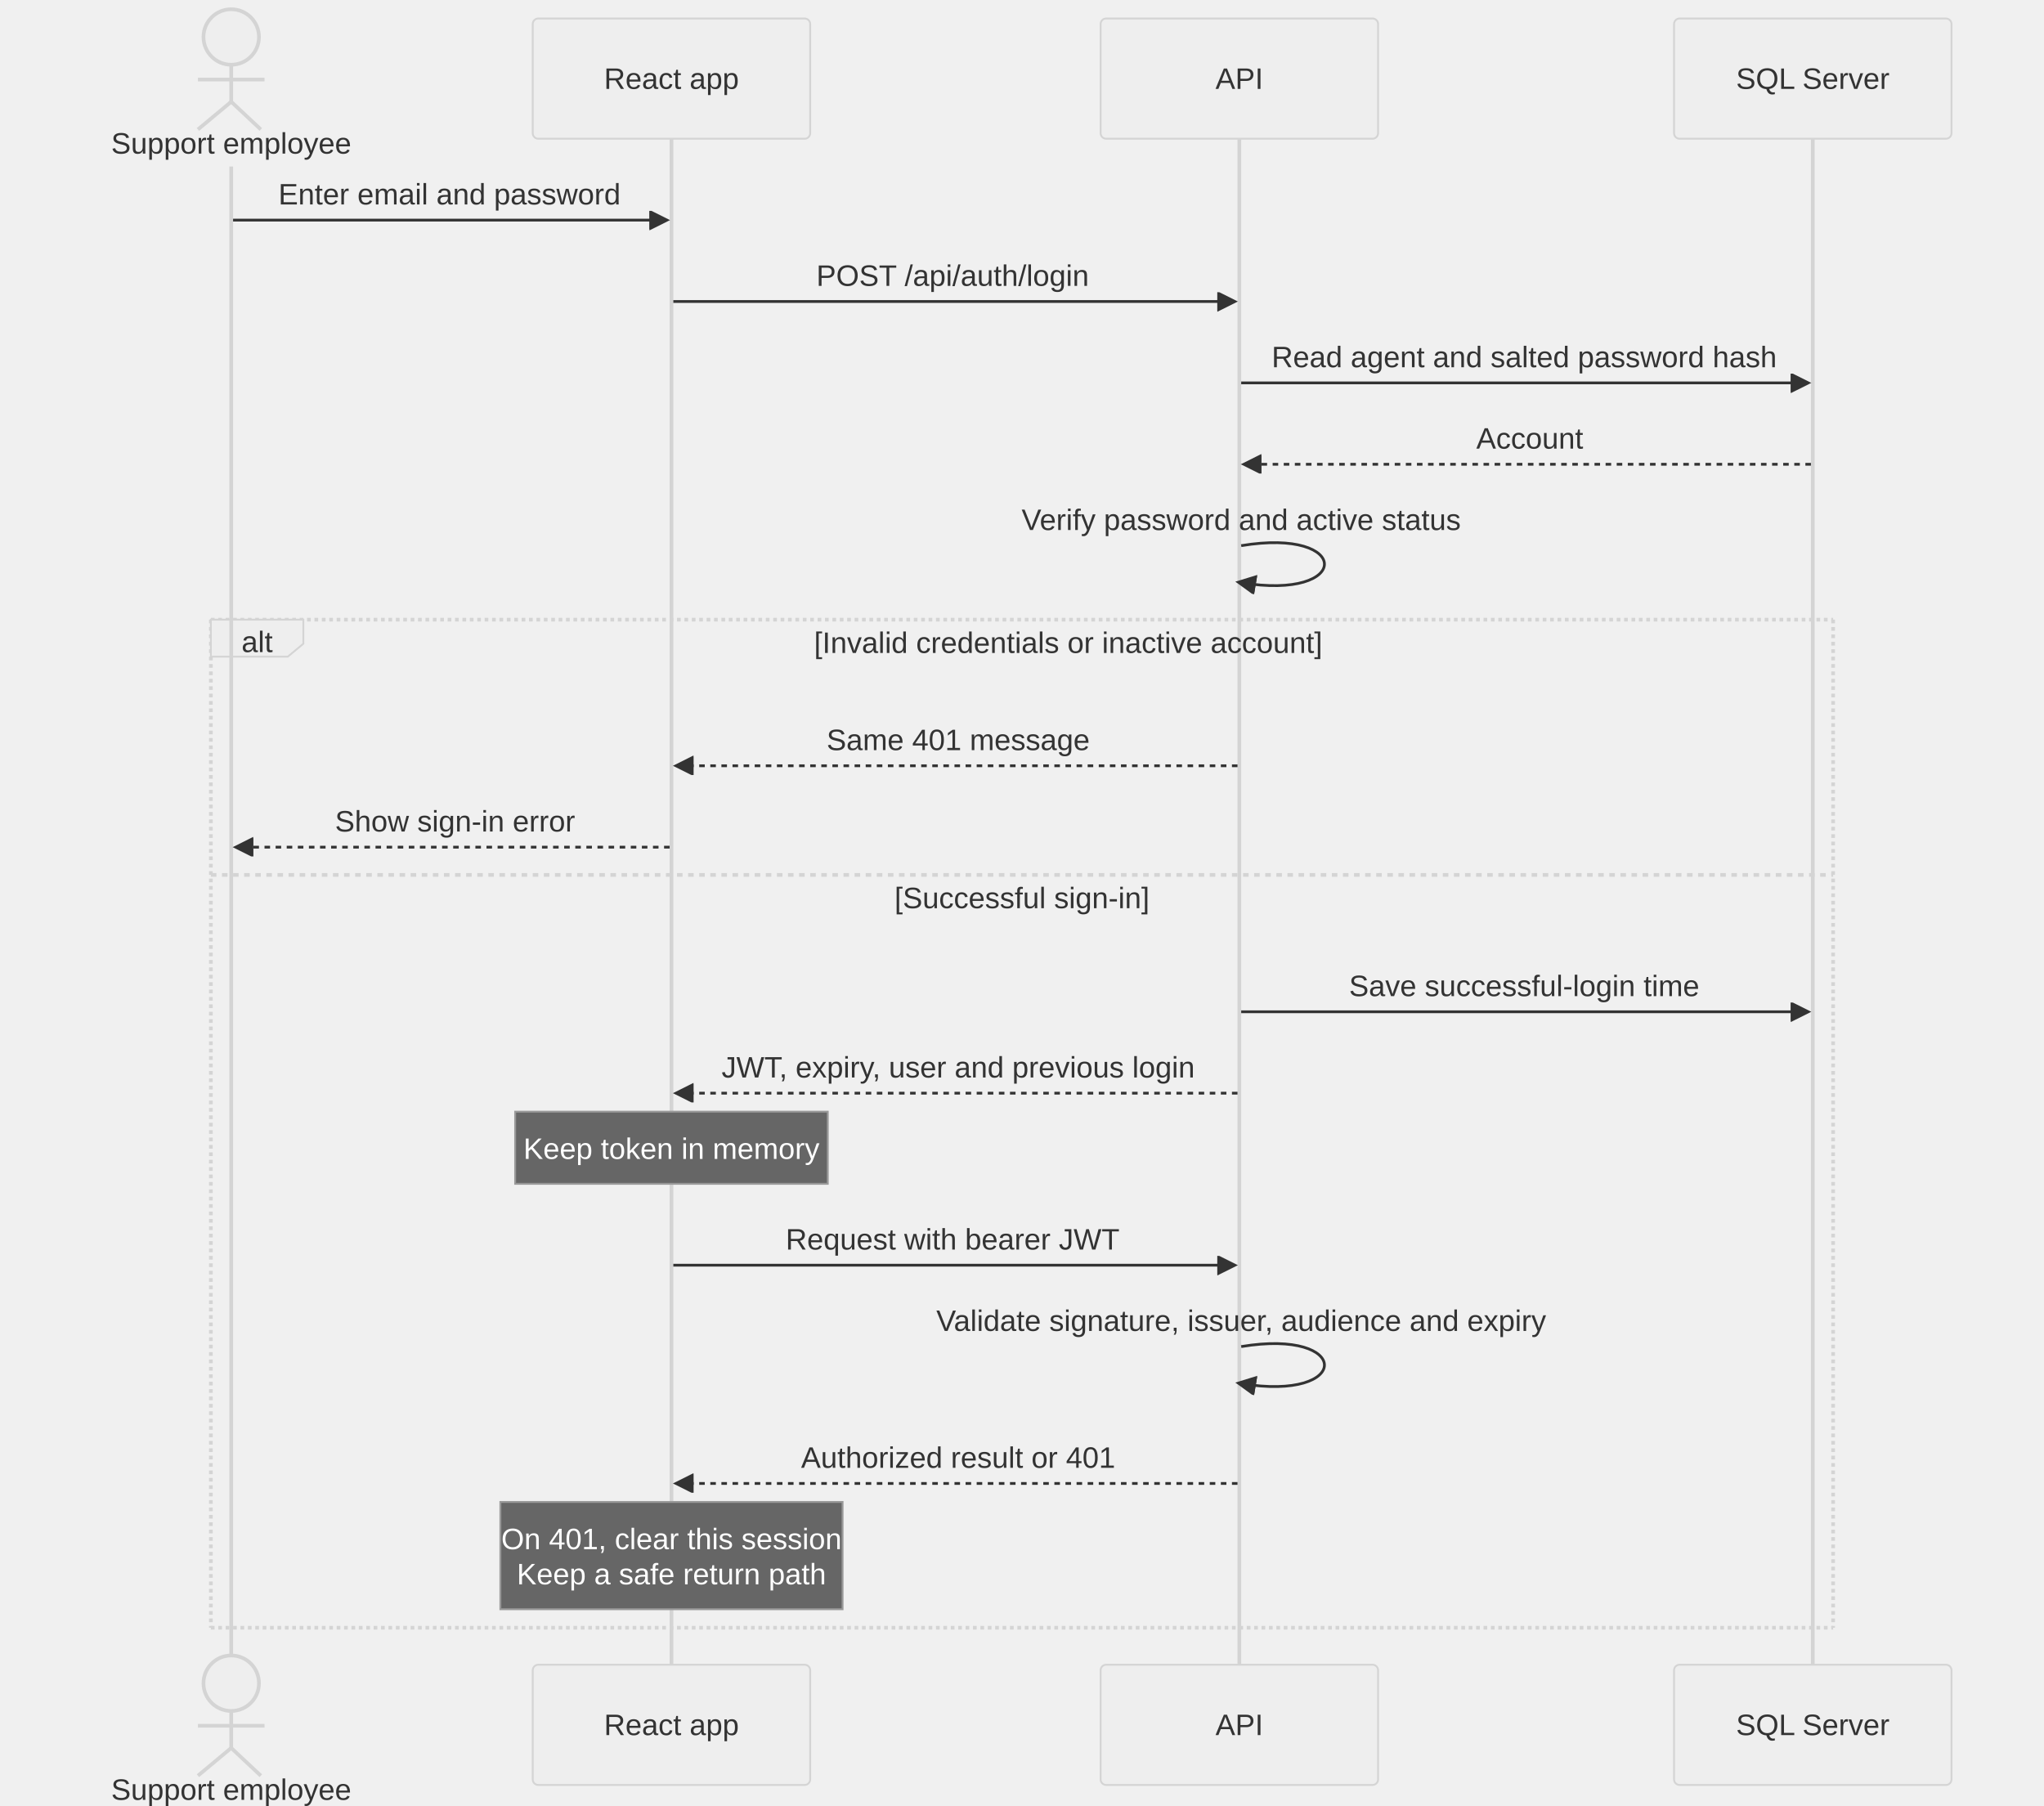
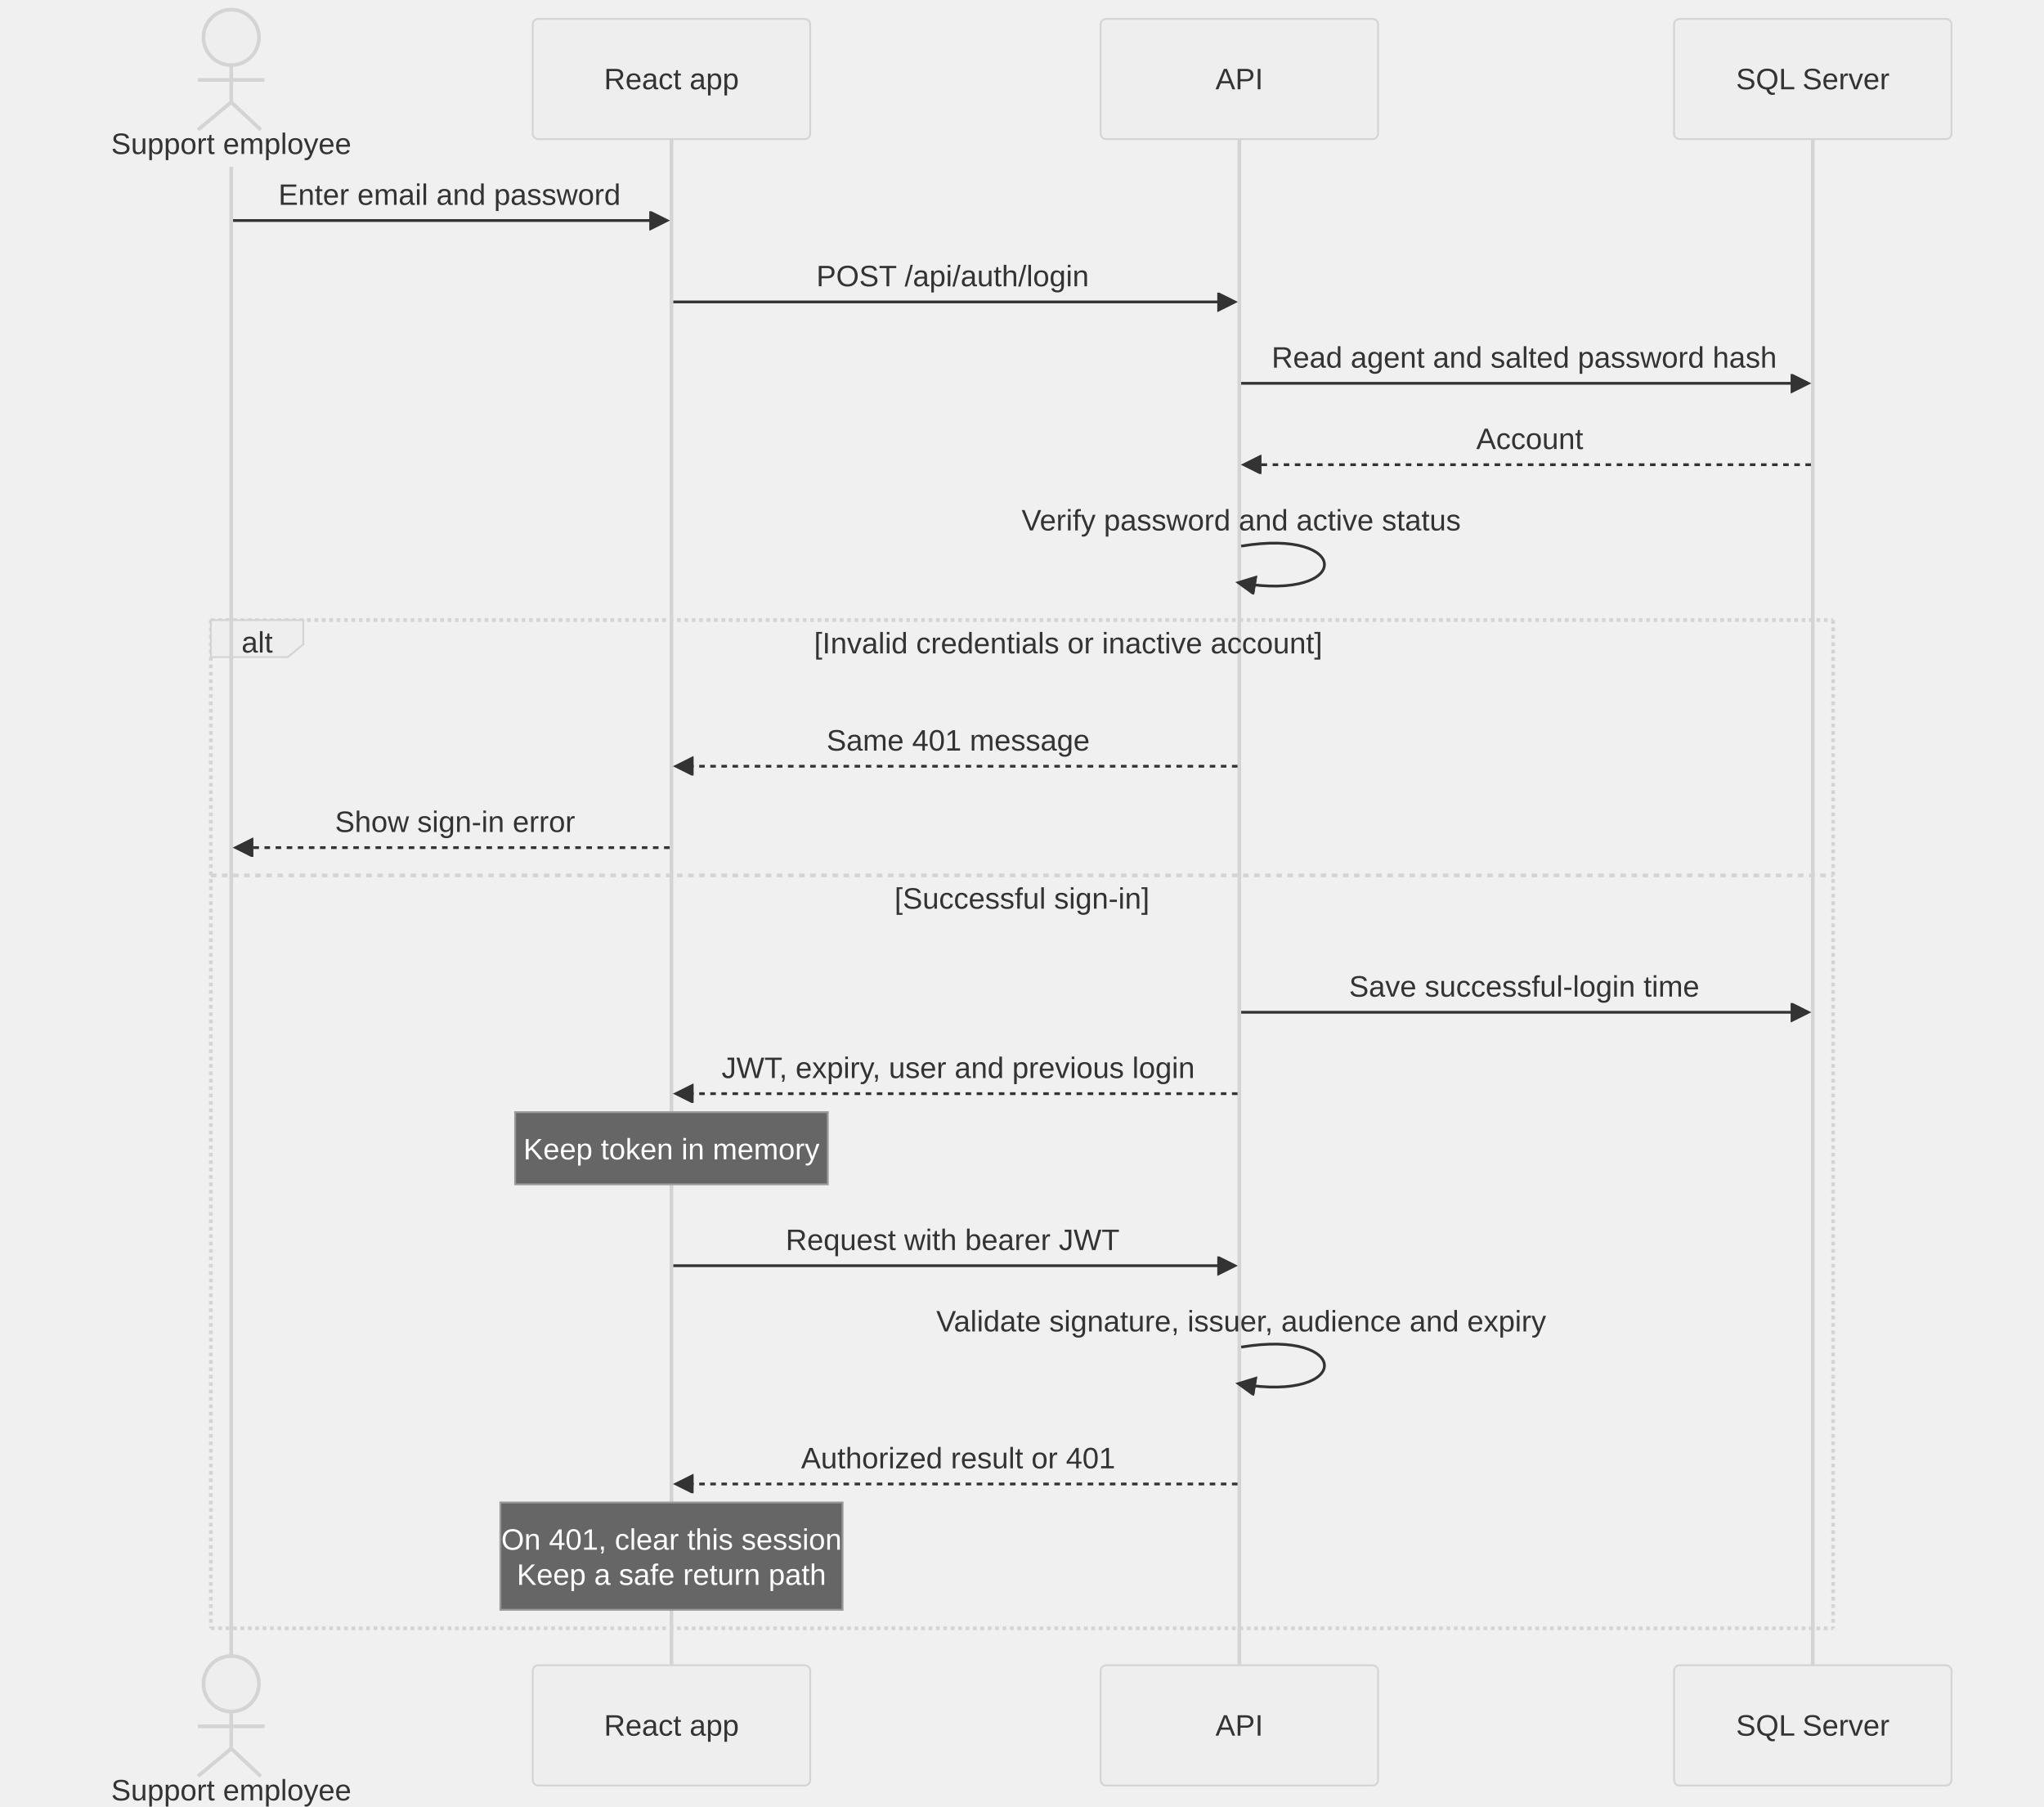
- <svg xmlns="http://www.w3.org/2000/svg" aria-roledescription="sequence" role="graphics-document document" viewBox="-50 -10 1105 976" style="max-width: 1105px;" width="100%" id="diagram1">
+ <svg xmlns="http://www.w3.org/2000/svg" aria-roledescription="sequence" role="graphics-document document" viewBox="-50 -10 1105 976" style="max-width: 1105px;" width="1100" height="972" id="diagram1">
  <g>
    <rect class="actor actor-bottom" ry="3" rx="3" name="DB" height="65" width="150" stroke="#666" fill="#eaeaea" y="890" x="855" />
    <text style="text-anchor: middle; font-size: 16px; font-weight: 400;" class="actor" alignment-baseline="central" dominant-baseline="central" y="922.5" x="930">
      <tspan dy="0" x="930">SQL Server</tspan>
    </text>
  </g>
  <g>
    <rect class="actor actor-bottom" ry="3" rx="3" name="API" height="65" width="150" stroke="#666" fill="#eaeaea" y="890" x="545" />
    <text style="text-anchor: middle; font-size: 16px; font-weight: 400;" class="actor" alignment-baseline="central" dominant-baseline="central" y="922.5" x="620">
      <tspan dy="0" x="620">API</tspan>
    </text>
  </g>
  <g>
    <rect class="actor actor-bottom" ry="3" rx="3" name="Web" height="65" width="150" stroke="#666" fill="#eaeaea" y="890" x="238" />
    <text style="text-anchor: middle; font-size: 16px; font-weight: 400;" class="actor" alignment-baseline="central" dominant-baseline="central" y="922.5" x="313">
      <tspan dy="0" x="313">React app</tspan>
    </text>
  </g>
  <g>
    <line stroke="#999" stroke-width="0.5px" class="200" y2="890" x2="930" y1="5" x1="930" id="actor3" />
    <g id="root-3">
      <rect class="actor actor-top" ry="3" rx="3" name="DB" height="65" width="150" stroke="#666" fill="#eaeaea" y="0" x="855" />
      <text style="text-anchor: middle; font-size: 16px; font-weight: 400;" class="actor" alignment-baseline="central" dominant-baseline="central" y="32.5" x="930">
        <tspan dy="0" x="930">SQL Server</tspan>
      </text>
    </g>
  </g>
  <g>
    <line stroke="#999" stroke-width="0.5px" class="200" y2="890" x2="620" y1="5" x1="620" id="actor2" />
    <g id="root-2">
      <rect class="actor actor-top" ry="3" rx="3" name="API" height="65" width="150" stroke="#666" fill="#eaeaea" y="0" x="545" />
      <text style="text-anchor: middle; font-size: 16px; font-weight: 400;" class="actor" alignment-baseline="central" dominant-baseline="central" y="32.5" x="620">
        <tspan dy="0" x="620">API</tspan>
      </text>
    </g>
  </g>
  <g>
    <line stroke="#999" stroke-width="0.5px" class="200" y2="890" x2="313" y1="5" x1="313" id="actor1" />
    <g id="root-1">
      <rect class="actor actor-top" ry="3" rx="3" name="Web" height="65" width="150" stroke="#666" fill="#eaeaea" y="0" x="238" />
      <text style="text-anchor: middle; font-size: 16px; font-weight: 400;" class="actor" alignment-baseline="central" dominant-baseline="central" y="32.5" x="313">
        <tspan dy="0" x="313">React app</tspan>
      </text>
    </g>
  </g>
  <style>#diagram1{font-family:"trebuchet ms",verdana,arial,sans-serif;font-size:16px;fill:#000000;}#diagram1 .error-icon{fill:#552222;}#diagram1 .error-text{fill:#552222;stroke:#552222;}#diagram1 .edge-thickness-normal{stroke-width:2px;}#diagram1 .edge-thickness-thick{stroke-width:3.5px;}#diagram1 .edge-pattern-solid{stroke-dasharray:0;}#diagram1 .edge-pattern-dashed{stroke-dasharray:3;}#diagram1 .edge-pattern-dotted{stroke-dasharray:2;}#diagram1 .marker{fill:#666;stroke:#666;}#diagram1 .marker.cross{stroke:#666;}#diagram1 svg{font-family:"trebuchet ms",verdana,arial,sans-serif;font-size:16px;}#diagram1 .actor{stroke:hsl(0, 0%, 83%);fill:#eee;}#diagram1 text.actor&gt;tspan{fill:#333;stroke:none;}#diagram1 .actor-line{stroke:#666;}#diagram1 .messageLine0{stroke-width:1.5;stroke-dasharray:none;stroke:#333;}#diagram1 .messageLine1{stroke-width:1.5;stroke-dasharray:2,2;stroke:#333;}#diagram1 #arrowhead path{fill:#333;stroke:#333;}#diagram1 .sequenceNumber{fill:white;}#diagram1 #sequencenumber{fill:#333;}#diagram1 #crosshead path{fill:#333;stroke:#333;}#diagram1 .messageText{fill:#333;stroke:none;}#diagram1 .labelBox{stroke:hsl(0, 0%, 83%);fill:#eee;}#diagram1 .labelText,#diagram1 .labelText&gt;tspan{fill:#333;stroke:none;}#diagram1 .loopText,#diagram1 .loopText&gt;tspan{fill:#333;stroke:none;}#diagram1 .loopLine{stroke-width:2px;stroke-dasharray:2,2;stroke:hsl(0, 0%, 83%);fill:hsl(0, 0%, 83%);}#diagram1 .note{stroke:#999;fill:#666;}#diagram1 .noteText,#diagram1 .noteText&gt;tspan{fill:#fff;stroke:none;}#diagram1 .activation0{fill:#f4f4f4;stroke:#666;}#diagram1 .activation1{fill:#f4f4f4;stroke:#666;}#diagram1 .activation2{fill:#f4f4f4;stroke:#666;}#diagram1 .actorPopupMenu{position:absolute;}#diagram1 .actorPopupMenuPanel{position:absolute;fill:#eee;box-shadow:0px 8px 16px 0px rgba(0,0,0,0.2);filter:drop-shadow(3px 5px 2px rgb(0 0 0 / 0.4));}#diagram1 .actor-man line{stroke:hsl(0, 0%, 83%);fill:#eee;}#diagram1 .actor-man circle,#diagram1 line{stroke:hsl(0, 0%, 83%);fill:#eee;stroke-width:2px;}#diagram1 :root{--mermaid-font-family:"trebuchet ms",verdana,arial,sans-serif;}</style>
  <g />
  <defs>
    <symbol height="24" width="24" id="computer">
      <path d="M2 2v13h20v-13h-20zm18 11h-16v-9h16v9zm-10.228 6l.466-1h3.524l.467 1h-4.457zm14.228 3h-24l2-6h2.104l-1.33 4h18.45l-1.297-4h2.073l2 6zm-5-10h-14v-7h14v7z" transform="scale(.5)" />
    </symbol>
  </defs>
  <defs>
    <symbol clip-rule="evenodd" fill-rule="evenodd" id="database">
      <path d="M12.258.001l.256.004.255.005.253.008.251.01.249.012.247.015.246.016.242.019.241.02.239.023.236.024.233.027.231.028.229.031.225.032.223.034.22.036.217.038.214.04.211.041.208.043.205.045.201.046.198.048.194.05.191.051.187.053.183.054.18.056.175.057.172.059.168.06.163.061.16.063.155.064.15.066.074.033.073.033.071.034.07.034.069.035.068.035.067.035.066.035.064.036.064.036.062.036.06.036.06.037.058.037.058.037.055.038.055.038.053.038.052.038.051.039.05.039.048.039.047.039.045.04.044.04.043.04.041.04.04.041.039.041.037.041.036.041.034.041.033.042.032.042.03.042.029.042.027.042.026.043.024.043.023.043.021.043.02.043.018.044.017.043.015.044.013.044.012.044.011.045.009.044.007.045.006.045.004.045.002.045.001.045v17l-.001.045-.002.045-.004.045-.006.045-.007.045-.009.044-.011.045-.012.044-.013.044-.015.044-.017.043-.018.044-.02.043-.021.043-.023.043-.024.043-.026.043-.027.042-.029.042-.03.042-.032.042-.033.042-.034.041-.036.041-.037.041-.039.041-.04.041-.041.04-.043.04-.044.04-.045.04-.047.039-.048.039-.05.039-.051.039-.052.038-.053.038-.055.038-.055.038-.058.037-.058.037-.06.037-.06.036-.062.036-.064.036-.064.036-.066.035-.067.035-.068.035-.069.035-.07.034-.071.034-.073.033-.074.033-.15.066-.155.064-.16.063-.163.061-.168.06-.172.059-.175.057-.18.056-.183.054-.187.053-.191.051-.194.05-.198.048-.201.046-.205.045-.208.043-.211.041-.214.04-.217.038-.22.036-.223.034-.225.032-.229.031-.231.028-.233.027-.236.024-.239.023-.241.02-.242.019-.246.016-.247.015-.249.012-.251.01-.253.008-.255.005-.256.004-.258.001-.258-.001-.256-.004-.255-.005-.253-.008-.251-.01-.249-.012-.247-.015-.245-.016-.243-.019-.241-.02-.238-.023-.236-.024-.234-.027-.231-.028-.228-.031-.226-.032-.223-.034-.22-.036-.217-.038-.214-.04-.211-.041-.208-.043-.204-.045-.201-.046-.198-.048-.195-.05-.19-.051-.187-.053-.184-.054-.179-.056-.176-.057-.172-.059-.167-.06-.164-.061-.159-.063-.155-.064-.151-.066-.074-.033-.072-.033-.072-.034-.07-.034-.069-.035-.068-.035-.067-.035-.066-.035-.064-.036-.063-.036-.062-.036-.061-.036-.06-.037-.058-.037-.057-.037-.056-.038-.055-.038-.053-.038-.052-.038-.051-.039-.049-.039-.049-.039-.046-.039-.046-.04-.044-.04-.043-.04-.041-.04-.04-.041-.039-.041-.037-.041-.036-.041-.034-.041-.033-.042-.032-.042-.03-.042-.029-.042-.027-.042-.026-.043-.024-.043-.023-.043-.021-.043-.02-.043-.018-.044-.017-.043-.015-.044-.013-.044-.012-.044-.011-.045-.009-.044-.007-.045-.006-.045-.004-.045-.002-.045-.001-.045v-17l.001-.045.002-.045.004-.045.006-.045.007-.045.009-.044.011-.045.012-.044.013-.044.015-.044.017-.043.018-.044.02-.043.021-.043.023-.043.024-.043.026-.043.027-.042.029-.042.03-.042.032-.042.033-.042.034-.041.036-.041.037-.041.039-.041.04-.041.041-.04.043-.04.044-.04.046-.04.046-.039.049-.039.049-.039.051-.039.052-.038.053-.038.055-.038.056-.038.057-.037.058-.037.06-.037.061-.036.062-.036.063-.036.064-.036.066-.035.067-.035.068-.035.069-.035.07-.034.072-.034.072-.033.074-.033.151-.066.155-.064.159-.063.164-.061.167-.06.172-.059.176-.057.179-.056.184-.054.187-.053.19-.051.195-.05.198-.048.201-.046.204-.045.208-.043.211-.041.214-.04.217-.038.22-.036.223-.034.226-.032.228-.031.231-.028.234-.027.236-.024.238-.023.241-.02.243-.019.245-.016.247-.015.249-.012.251-.01.253-.008.255-.005.256-.004.258-.001.258.001zm-9.258 20.499v.01l.001.021.003.021.004.022.005.021.006.022.007.022.009.023.01.022.011.023.012.023.013.023.015.023.016.024.017.023.018.024.019.024.021.024.022.025.023.024.024.025.052.049.056.05.061.051.066.051.07.051.075.051.079.052.084.052.088.052.092.052.097.052.102.051.105.052.11.052.114.051.119.051.123.051.127.05.131.05.135.05.139.048.144.049.147.047.152.047.155.047.16.045.163.045.167.043.171.043.176.041.178.041.183.039.187.039.19.037.194.035.197.035.202.033.204.031.209.03.212.029.216.027.219.025.222.024.226.021.23.02.233.018.236.016.24.015.243.012.246.01.249.008.253.005.256.004.259.001.26-.001.257-.004.254-.005.25-.008.247-.011.244-.012.241-.014.237-.016.233-.018.231-.021.226-.021.224-.024.22-.026.216-.027.212-.028.21-.031.205-.031.202-.034.198-.034.194-.036.191-.037.187-.039.183-.04.179-.04.175-.042.172-.043.168-.044.163-.045.16-.046.155-.046.152-.047.148-.048.143-.049.139-.049.136-.05.131-.05.126-.05.123-.051.118-.052.114-.051.11-.052.106-.052.101-.052.096-.052.092-.052.088-.053.083-.051.079-.052.074-.052.07-.051.065-.051.06-.051.056-.05.051-.05.023-.024.023-.025.021-.024.02-.024.019-.024.018-.024.017-.024.015-.023.014-.024.013-.023.012-.023.01-.023.01-.022.008-.022.006-.022.006-.022.004-.022.004-.021.001-.021.001-.021v-4.127l-.077.055-.08.053-.083.054-.085.053-.087.052-.09.052-.093.051-.095.05-.097.05-.1.049-.102.049-.105.048-.106.047-.109.047-.111.046-.114.045-.115.045-.118.044-.12.043-.122.042-.124.042-.126.041-.128.04-.13.04-.132.038-.134.038-.135.037-.138.037-.139.035-.142.035-.143.034-.144.033-.147.032-.148.031-.15.03-.151.03-.153.029-.154.027-.156.027-.158.026-.159.025-.161.024-.162.023-.163.022-.165.021-.166.02-.167.019-.169.018-.169.017-.171.016-.173.015-.173.014-.175.013-.175.012-.177.011-.178.01-.179.008-.179.008-.181.006-.182.005-.182.004-.184.003-.184.002h-.37l-.184-.002-.184-.003-.182-.004-.182-.005-.181-.006-.179-.008-.179-.008-.178-.01-.176-.011-.176-.012-.175-.013-.173-.014-.172-.015-.171-.016-.17-.017-.169-.018-.167-.019-.166-.02-.165-.021-.163-.022-.162-.023-.161-.024-.159-.025-.157-.026-.156-.027-.155-.027-.153-.029-.151-.03-.15-.03-.148-.031-.146-.032-.145-.033-.143-.034-.141-.035-.14-.035-.137-.037-.136-.037-.134-.038-.132-.038-.13-.04-.128-.04-.126-.041-.124-.042-.122-.042-.12-.044-.117-.043-.116-.045-.113-.045-.112-.046-.109-.047-.106-.047-.105-.048-.102-.049-.1-.049-.097-.05-.095-.05-.093-.052-.09-.051-.087-.052-.085-.053-.083-.054-.08-.054-.077-.054v4.127zm0-5.654v.011l.001.021.003.021.004.021.005.022.006.022.007.022.009.022.01.022.011.023.012.023.013.023.015.024.016.023.017.024.018.024.019.024.021.024.022.024.023.025.024.024.052.05.056.05.061.05.066.051.07.051.075.052.079.051.084.052.088.052.092.052.097.052.102.052.105.052.11.051.114.051.119.052.123.05.127.051.131.05.135.049.139.049.144.048.147.048.152.047.155.046.16.045.163.045.167.044.171.042.176.042.178.04.183.04.187.038.19.037.194.036.197.034.202.033.204.032.209.03.212.028.216.027.219.025.222.024.226.022.23.02.233.018.236.016.24.014.243.012.246.01.249.008.253.006.256.003.259.001.26-.001.257-.003.254-.006.25-.008.247-.01.244-.012.241-.015.237-.016.233-.018.231-.02.226-.022.224-.024.22-.025.216-.027.212-.029.21-.03.205-.032.202-.033.198-.035.194-.036.191-.037.187-.039.183-.039.179-.041.175-.042.172-.043.168-.044.163-.045.16-.045.155-.047.152-.047.148-.048.143-.048.139-.05.136-.049.131-.05.126-.051.123-.051.118-.051.114-.052.11-.052.106-.052.101-.052.096-.052.092-.052.088-.052.083-.052.079-.052.074-.051.07-.052.065-.051.06-.05.056-.051.051-.049.023-.025.023-.024.021-.025.02-.024.019-.024.018-.024.017-.024.015-.023.014-.023.013-.024.012-.022.01-.023.01-.023.008-.022.006-.022.006-.022.004-.021.004-.022.001-.021.001-.021v-4.139l-.077.054-.08.054-.083.054-.085.052-.087.053-.09.051-.093.051-.095.051-.097.05-.1.049-.102.049-.105.048-.106.047-.109.047-.111.046-.114.045-.115.044-.118.044-.12.044-.122.042-.124.042-.126.041-.128.04-.13.039-.132.039-.134.038-.135.037-.138.036-.139.036-.142.035-.143.033-.144.033-.147.033-.148.031-.15.03-.151.03-.153.028-.154.028-.156.027-.158.026-.159.025-.161.024-.162.023-.163.022-.165.021-.166.02-.167.019-.169.018-.169.017-.171.016-.173.015-.173.014-.175.013-.175.012-.177.011-.178.009-.179.009-.179.007-.181.007-.182.005-.182.004-.184.003-.184.002h-.37l-.184-.002-.184-.003-.182-.004-.182-.005-.181-.007-.179-.007-.179-.009-.178-.009-.176-.011-.176-.012-.175-.013-.173-.014-.172-.015-.171-.016-.17-.017-.169-.018-.167-.019-.166-.02-.165-.021-.163-.022-.162-.023-.161-.024-.159-.025-.157-.026-.156-.027-.155-.028-.153-.028-.151-.03-.15-.03-.148-.031-.146-.033-.145-.033-.143-.033-.141-.035-.14-.036-.137-.036-.136-.037-.134-.038-.132-.039-.13-.039-.128-.04-.126-.041-.124-.042-.122-.043-.12-.043-.117-.044-.116-.044-.113-.046-.112-.046-.109-.046-.106-.047-.105-.048-.102-.049-.1-.049-.097-.05-.095-.051-.093-.051-.09-.051-.087-.053-.085-.052-.083-.054-.08-.054-.077-.054v4.139zm0-5.666v.011l.001.02.003.022.004.021.005.022.006.021.007.022.009.023.01.022.011.023.012.023.013.023.015.023.016.024.017.024.018.023.019.024.021.025.022.024.023.024.024.025.052.05.056.05.061.05.066.051.07.051.075.052.079.051.084.052.088.052.092.052.097.052.102.052.105.051.11.052.114.051.119.051.123.051.127.05.131.05.135.05.139.049.144.048.147.048.152.047.155.046.16.045.163.045.167.043.171.043.176.042.178.04.183.04.187.038.19.037.194.036.197.034.202.033.204.032.209.03.212.028.216.027.219.025.222.024.226.021.23.02.233.018.236.017.24.014.243.012.246.01.249.008.253.006.256.003.259.001.26-.001.257-.003.254-.006.25-.008.247-.01.244-.013.241-.014.237-.016.233-.018.231-.02.226-.022.224-.024.22-.025.216-.027.212-.029.21-.03.205-.032.202-.033.198-.035.194-.036.191-.037.187-.039.183-.039.179-.041.175-.042.172-.043.168-.044.163-.045.16-.045.155-.047.152-.047.148-.048.143-.049.139-.049.136-.049.131-.051.126-.05.123-.051.118-.052.114-.051.11-.052.106-.052.101-.052.096-.052.092-.052.088-.052.083-.052.079-.052.074-.052.07-.051.065-.051.06-.051.056-.05.051-.049.023-.025.023-.025.021-.024.02-.024.019-.024.018-.024.017-.024.015-.023.014-.024.013-.023.012-.023.01-.022.01-.023.008-.022.006-.022.006-.022.004-.022.004-.021.001-.021.001-.021v-4.153l-.077.054-.08.054-.083.053-.085.053-.087.053-.09.051-.093.051-.095.051-.097.05-.1.049-.102.048-.105.048-.106.048-.109.046-.111.046-.114.046-.115.044-.118.044-.12.043-.122.043-.124.042-.126.041-.128.04-.13.039-.132.039-.134.038-.135.037-.138.036-.139.036-.142.034-.143.034-.144.033-.147.032-.148.032-.15.03-.151.03-.153.028-.154.028-.156.027-.158.026-.159.024-.161.024-.162.023-.163.023-.165.021-.166.02-.167.019-.169.018-.169.017-.171.016-.173.015-.173.014-.175.013-.175.012-.177.01-.178.01-.179.009-.179.007-.181.006-.182.006-.182.004-.184.003-.184.001-.185.001-.185-.001-.184-.001-.184-.003-.182-.004-.182-.006-.181-.006-.179-.007-.179-.009-.178-.01-.176-.01-.176-.012-.175-.013-.173-.014-.172-.015-.171-.016-.17-.017-.169-.018-.167-.019-.166-.02-.165-.021-.163-.023-.162-.023-.161-.024-.159-.024-.157-.026-.156-.027-.155-.028-.153-.028-.151-.03-.15-.03-.148-.032-.146-.032-.145-.033-.143-.034-.141-.034-.14-.036-.137-.036-.136-.037-.134-.038-.132-.039-.13-.039-.128-.041-.126-.041-.124-.041-.122-.043-.12-.043-.117-.044-.116-.044-.113-.046-.112-.046-.109-.046-.106-.048-.105-.048-.102-.048-.1-.05-.097-.049-.095-.051-.093-.051-.09-.052-.087-.052-.085-.053-.083-.053-.08-.054-.077-.054v4.153zm8.74-8.179l-.257.004-.254.005-.25.008-.247.011-.244.012-.241.014-.237.016-.233.018-.231.021-.226.022-.224.023-.22.026-.216.027-.212.028-.21.031-.205.032-.202.033-.198.034-.194.036-.191.038-.187.038-.183.04-.179.041-.175.042-.172.043-.168.043-.163.045-.16.046-.155.046-.152.048-.148.048-.143.048-.139.049-.136.05-.131.05-.126.051-.123.051-.118.051-.114.052-.11.052-.106.052-.101.052-.096.052-.092.052-.088.052-.083.052-.079.052-.074.051-.07.052-.065.051-.06.05-.056.05-.051.05-.023.025-.023.024-.021.024-.02.025-.019.024-.018.024-.017.023-.015.024-.014.023-.013.023-.012.023-.01.023-.01.022-.008.022-.006.023-.006.021-.004.022-.004.021-.001.021-.001.021.001.021.001.021.004.021.004.022.006.021.006.023.008.022.01.022.01.023.012.023.013.023.014.023.015.024.017.023.018.024.019.024.02.025.021.024.023.024.023.025.051.05.056.05.06.05.065.051.07.052.074.051.079.052.083.052.088.052.092.052.096.052.101.052.106.052.11.052.114.052.118.051.123.051.126.051.131.05.136.05.139.049.143.048.148.048.152.048.155.046.16.046.163.045.168.043.172.043.175.042.179.041.183.04.187.038.191.038.194.036.198.034.202.033.205.032.21.031.212.028.216.027.22.026.224.023.226.022.231.021.233.018.237.016.241.014.244.012.247.011.25.008.254.005.257.004.26.001.26-.001.257-.004.254-.005.25-.008.247-.011.244-.012.241-.014.237-.016.233-.018.231-.021.226-.022.224-.023.22-.026.216-.027.212-.028.21-.031.205-.032.202-.033.198-.034.194-.036.191-.038.187-.038.183-.04.179-.041.175-.042.172-.043.168-.043.163-.045.16-.046.155-.046.152-.048.148-.048.143-.048.139-.049.136-.05.131-.05.126-.051.123-.051.118-.051.114-.052.11-.052.106-.052.101-.052.096-.052.092-.052.088-.052.083-.052.079-.052.074-.051.07-.052.065-.051.06-.05.056-.05.051-.05.023-.025.023-.024.021-.024.02-.025.019-.024.018-.024.017-.023.015-.024.014-.023.013-.023.012-.023.01-.023.01-.022.008-.022.006-.023.006-.021.004-.022.004-.021.001-.021.001-.021-.001-.021-.001-.021-.004-.021-.004-.022-.006-.021-.006-.023-.008-.022-.01-.022-.01-.023-.012-.023-.013-.023-.014-.023-.015-.024-.017-.023-.018-.024-.019-.024-.02-.025-.021-.024-.023-.024-.023-.025-.051-.05-.056-.05-.06-.05-.065-.051-.07-.052-.074-.051-.079-.052-.083-.052-.088-.052-.092-.052-.096-.052-.101-.052-.106-.052-.11-.052-.114-.052-.118-.051-.123-.051-.126-.051-.131-.05-.136-.05-.139-.049-.143-.048-.148-.048-.152-.048-.155-.046-.16-.046-.163-.045-.168-.043-.172-.043-.175-.042-.179-.041-.183-.04-.187-.038-.191-.038-.194-.036-.198-.034-.202-.033-.205-.032-.21-.031-.212-.028-.216-.027-.22-.026-.224-.023-.226-.022-.231-.021-.233-.018-.237-.016-.241-.014-.244-.012-.247-.011-.25-.008-.254-.005-.257-.004-.26-.001-.26.001z" transform="scale(.5)" />
    </symbol>
  </defs>
  <defs>
    <symbol height="24" width="24" id="clock">
      <path d="M12 2c5.514 0 10 4.486 10 10s-4.486 10-10 10-10-4.486-10-10 4.486-10 10-10zm0-2c-6.627 0-12 5.373-12 12s5.373 12 12 12 12-5.373 12-12-5.373-12-12-12zm5.848 12.459c.202.038.202.333.001.372-1.907.361-6.045 1.111-6.547 1.111-.719 0-1.301-.582-1.301-1.301 0-.512.77-5.447 1.125-7.445.034-.192.312-.181.343.014l.985 6.238 5.394 1.011z" transform="scale(.5)" />
    </symbol>
  </defs>
  <defs>
    <marker orient="auto" markerHeight="12" markerWidth="12" markerUnits="userSpaceOnUse" refY="5" refX="7.9" id="arrowhead">
      <path d="M 0 0 L 10 5 L 0 10 z" />
    </marker>
  </defs>
  <defs>
    <marker refY="4.5" refX="4" orient="auto" markerHeight="8" markerWidth="15" id="crosshead">
      <path style="stroke-dasharray: 0, 0;" d="M 1,2 L 6,7 M 6,2 L 1,7" stroke-width="1pt" stroke="#000000" fill="none" />
    </marker>
  </defs>
  <defs>
    <marker orient="auto" markerHeight="28" markerWidth="20" refY="7" refX="15.5" id="filled-head">
      <path d="M 18,7 L9,13 L14,7 L9,1 Z" />
    </marker>
  </defs>
  <defs>
    <marker orient="auto" markerHeight="40" markerWidth="60" refY="15" refX="15" id="sequencenumber">
      <circle r="6" cy="15" cx="15" />
    </marker>
  </defs>
  <g>
    <rect class="note" ry="0" rx="0" height="39" width="169" stroke="#666" fill="#EDF2AE" y="591" x="228.5" />
    <text style="font-size: 16px; font-weight: 400;" dy="1em" class="noteText" alignment-baseline="middle" dominant-baseline="middle" text-anchor="middle" y="596" x="313">
      <tspan x="313">Keep token in memory</tspan>
    </text>
  </g>
  <g>
    <rect class="note" ry="0" rx="0" height="58" width="185" stroke="#666" fill="#EDF2AE" y="802" x="220.5" />
    <text style="font-size: 16px; font-weight: 400;" dy="1em" class="noteText" alignment-baseline="middle" dominant-baseline="middle" text-anchor="middle" y="807" x="313">
      <tspan x="313">On 401, clear this session</tspan>
    </text>
    <text style="font-size: 16px; font-weight: 400;" dy="1em" class="noteText" alignment-baseline="middle" dominant-baseline="middle" text-anchor="middle" y="826" x="313">
      <tspan x="313">Keep a safe return path</tspan>
    </text>
  </g>
  <g>
    <line class="loopLine" y2="325" x2="941" y1="325" x1="64" />
    <line class="loopLine" y2="870" x2="941" y1="325" x1="941" />
    <line class="loopLine" y2="870" x2="941" y1="870" x1="64" />
    <line class="loopLine" y2="870" x2="64" y1="325" x1="64" />
    <line style="stroke-dasharray: 3, 3;" class="loopLine" y2="463" x2="941" y1="463" x1="64" />
    <polygon class="labelBox" points="64,325 114,325 114,338 105.6,345 64,345" />
    <text style="font-size: 16px; font-weight: 400;" class="labelText" alignment-baseline="middle" dominant-baseline="middle" text-anchor="middle" y="338" x="89">alt</text>
    <text style="font-size: 16px; font-weight: 400;" class="loopText" text-anchor="middle" y="343" x="527.5">
      <tspan x="527.5">[Invalid credentials or inactive account]</tspan>
    </text>
    <text style="font-size: 16px; font-weight: 400;" class="loopText" text-anchor="middle" y="481" x="502.5">[Successful sign-in]</text>
  </g>
  <line stroke="#999" stroke-width="0.5px" class="200" y2="890" x2="75" y1="80" x1="75" id="actor0" />
  <g name="Agent" class="actor-man actor-top">
    <line y2="45" x2="75" y1="25" x1="75" id="actor-man-torso0" />
    <line y2="33" x2="93" y1="33" x1="57" id="actor-man-arms0" />
    <line y2="45" x2="75" y1="60" x1="57" />
    <line y2="60" x2="91" y1="45" x1="75" />
    <circle height="65" width="150" r="15" cy="10" cx="75" />
    <text style="text-anchor: middle; font-size: 16px; font-weight: 400;" class="actor" alignment-baseline="central" dominant-baseline="central" y="67.5" x="75">
      <tspan dy="0" x="75">Support employee</tspan>
    </text>
  </g>
  <text style="font-size: 16px; font-weight: 400;" dy="1em" class="messageText" alignment-baseline="middle" dominant-baseline="middle" text-anchor="middle" y="80" x="193">Enter email and password</text>
  <line style="fill: none;" marker-end="url(#arrowhead)" stroke="none" stroke-width="2" class="messageLine0" y2="109" x2="309" y1="109" x1="76" />
  <text style="font-size: 16px; font-weight: 400;" dy="1em" class="messageText" alignment-baseline="middle" dominant-baseline="middle" text-anchor="middle" y="124" x="465">POST /api/auth/login</text>
  <line style="fill: none;" marker-end="url(#arrowhead)" stroke="none" stroke-width="2" class="messageLine0" y2="153" x2="616" y1="153" x1="314" />
  <text style="font-size: 16px; font-weight: 400;" dy="1em" class="messageText" alignment-baseline="middle" dominant-baseline="middle" text-anchor="middle" y="168" x="774">Read agent and salted password hash</text>
  <line style="fill: none;" marker-end="url(#arrowhead)" stroke="none" stroke-width="2" class="messageLine0" y2="197" x2="926" y1="197" x1="621" />
  <text style="font-size: 16px; font-weight: 400;" dy="1em" class="messageText" alignment-baseline="middle" dominant-baseline="middle" text-anchor="middle" y="212" x="777">Account</text>
  <line style="stroke-dasharray: 3, 3; fill: none;" marker-end="url(#arrowhead)" stroke="none" stroke-width="2" class="messageLine1" y2="241" x2="624" y1="241" x1="929" />
  <text style="font-size: 16px; font-weight: 400;" dy="1em" class="messageText" alignment-baseline="middle" dominant-baseline="middle" text-anchor="middle" y="256" x="621">Verify password and active status</text>
  <path style="fill: none;" marker-end="url(#arrowhead)" stroke="none" stroke-width="2" class="messageLine0" d="M 621,285 C 681,275 681,315 621,305" />
  <text style="font-size: 16px; font-weight: 400;" dy="1em" class="messageText" alignment-baseline="middle" dominant-baseline="middle" text-anchor="middle" y="375" x="468">Same 401 message</text>
  <line style="stroke-dasharray: 3, 3; fill: none;" marker-end="url(#arrowhead)" stroke="none" stroke-width="2" class="messageLine1" y2="404" x2="317" y1="404" x1="619" />
  <text style="font-size: 16px; font-weight: 400;" dy="1em" class="messageText" alignment-baseline="middle" dominant-baseline="middle" text-anchor="middle" y="419" x="196">Show sign-in error</text>
  <line style="stroke-dasharray: 3, 3; fill: none;" marker-end="url(#arrowhead)" stroke="none" stroke-width="2" class="messageLine1" y2="448" x2="79" y1="448" x1="312" />
  <text style="font-size: 16px; font-weight: 400;" dy="1em" class="messageText" alignment-baseline="middle" dominant-baseline="middle" text-anchor="middle" y="508" x="774">Save successful-login time</text>
  <line style="fill: none;" marker-end="url(#arrowhead)" stroke="none" stroke-width="2" class="messageLine0" y2="537" x2="926" y1="537" x1="621" />
  <text style="font-size: 16px; font-weight: 400;" dy="1em" class="messageText" alignment-baseline="middle" dominant-baseline="middle" text-anchor="middle" y="552" x="468">JWT, expiry, user and previous login</text>
  <line style="stroke-dasharray: 3, 3; fill: none;" marker-end="url(#arrowhead)" stroke="none" stroke-width="2" class="messageLine1" y2="581" x2="317" y1="581" x1="619" />
  <text style="font-size: 16px; font-weight: 400;" dy="1em" class="messageText" alignment-baseline="middle" dominant-baseline="middle" text-anchor="middle" y="645" x="465">Request with bearer JWT</text>
  <line style="fill: none;" marker-end="url(#arrowhead)" stroke="none" stroke-width="2" class="messageLine0" y2="674" x2="616" y1="674" x1="314" />
  <text style="font-size: 16px; font-weight: 400;" dy="1em" class="messageText" alignment-baseline="middle" dominant-baseline="middle" text-anchor="middle" y="689" x="621">Validate signature, issuer, audience and expiry</text>
  <path style="fill: none;" marker-end="url(#arrowhead)" stroke="none" stroke-width="2" class="messageLine0" d="M 621,718 C 681,708 681,748 621,738" />
  <text style="font-size: 16px; font-weight: 400;" dy="1em" class="messageText" alignment-baseline="middle" dominant-baseline="middle" text-anchor="middle" y="763" x="468">Authorized result or 401</text>
  <line style="stroke-dasharray: 3, 3; fill: none;" marker-end="url(#arrowhead)" stroke="none" stroke-width="2" class="messageLine1" y2="792" x2="317" y1="792" x1="619" />
  <g name="Agent" class="actor-man actor-bottom">
    <line y2="935" x2="75" y1="915" x1="75" id="actor-man-torso3" />
    <line y2="923" x2="93" y1="923" x1="57" id="actor-man-arms3" />
    <line y2="935" x2="75" y1="950" x1="57" />
    <line y2="950" x2="91" y1="935" x1="75" />
    <circle height="65" width="150" r="15" cy="900" cx="75" />
    <text style="text-anchor: middle; font-size: 16px; font-weight: 400;" class="actor" alignment-baseline="central" dominant-baseline="central" y="957.5" x="75">
      <tspan dy="0" x="75">Support employee</tspan>
    </text>
  </g>
</svg>
